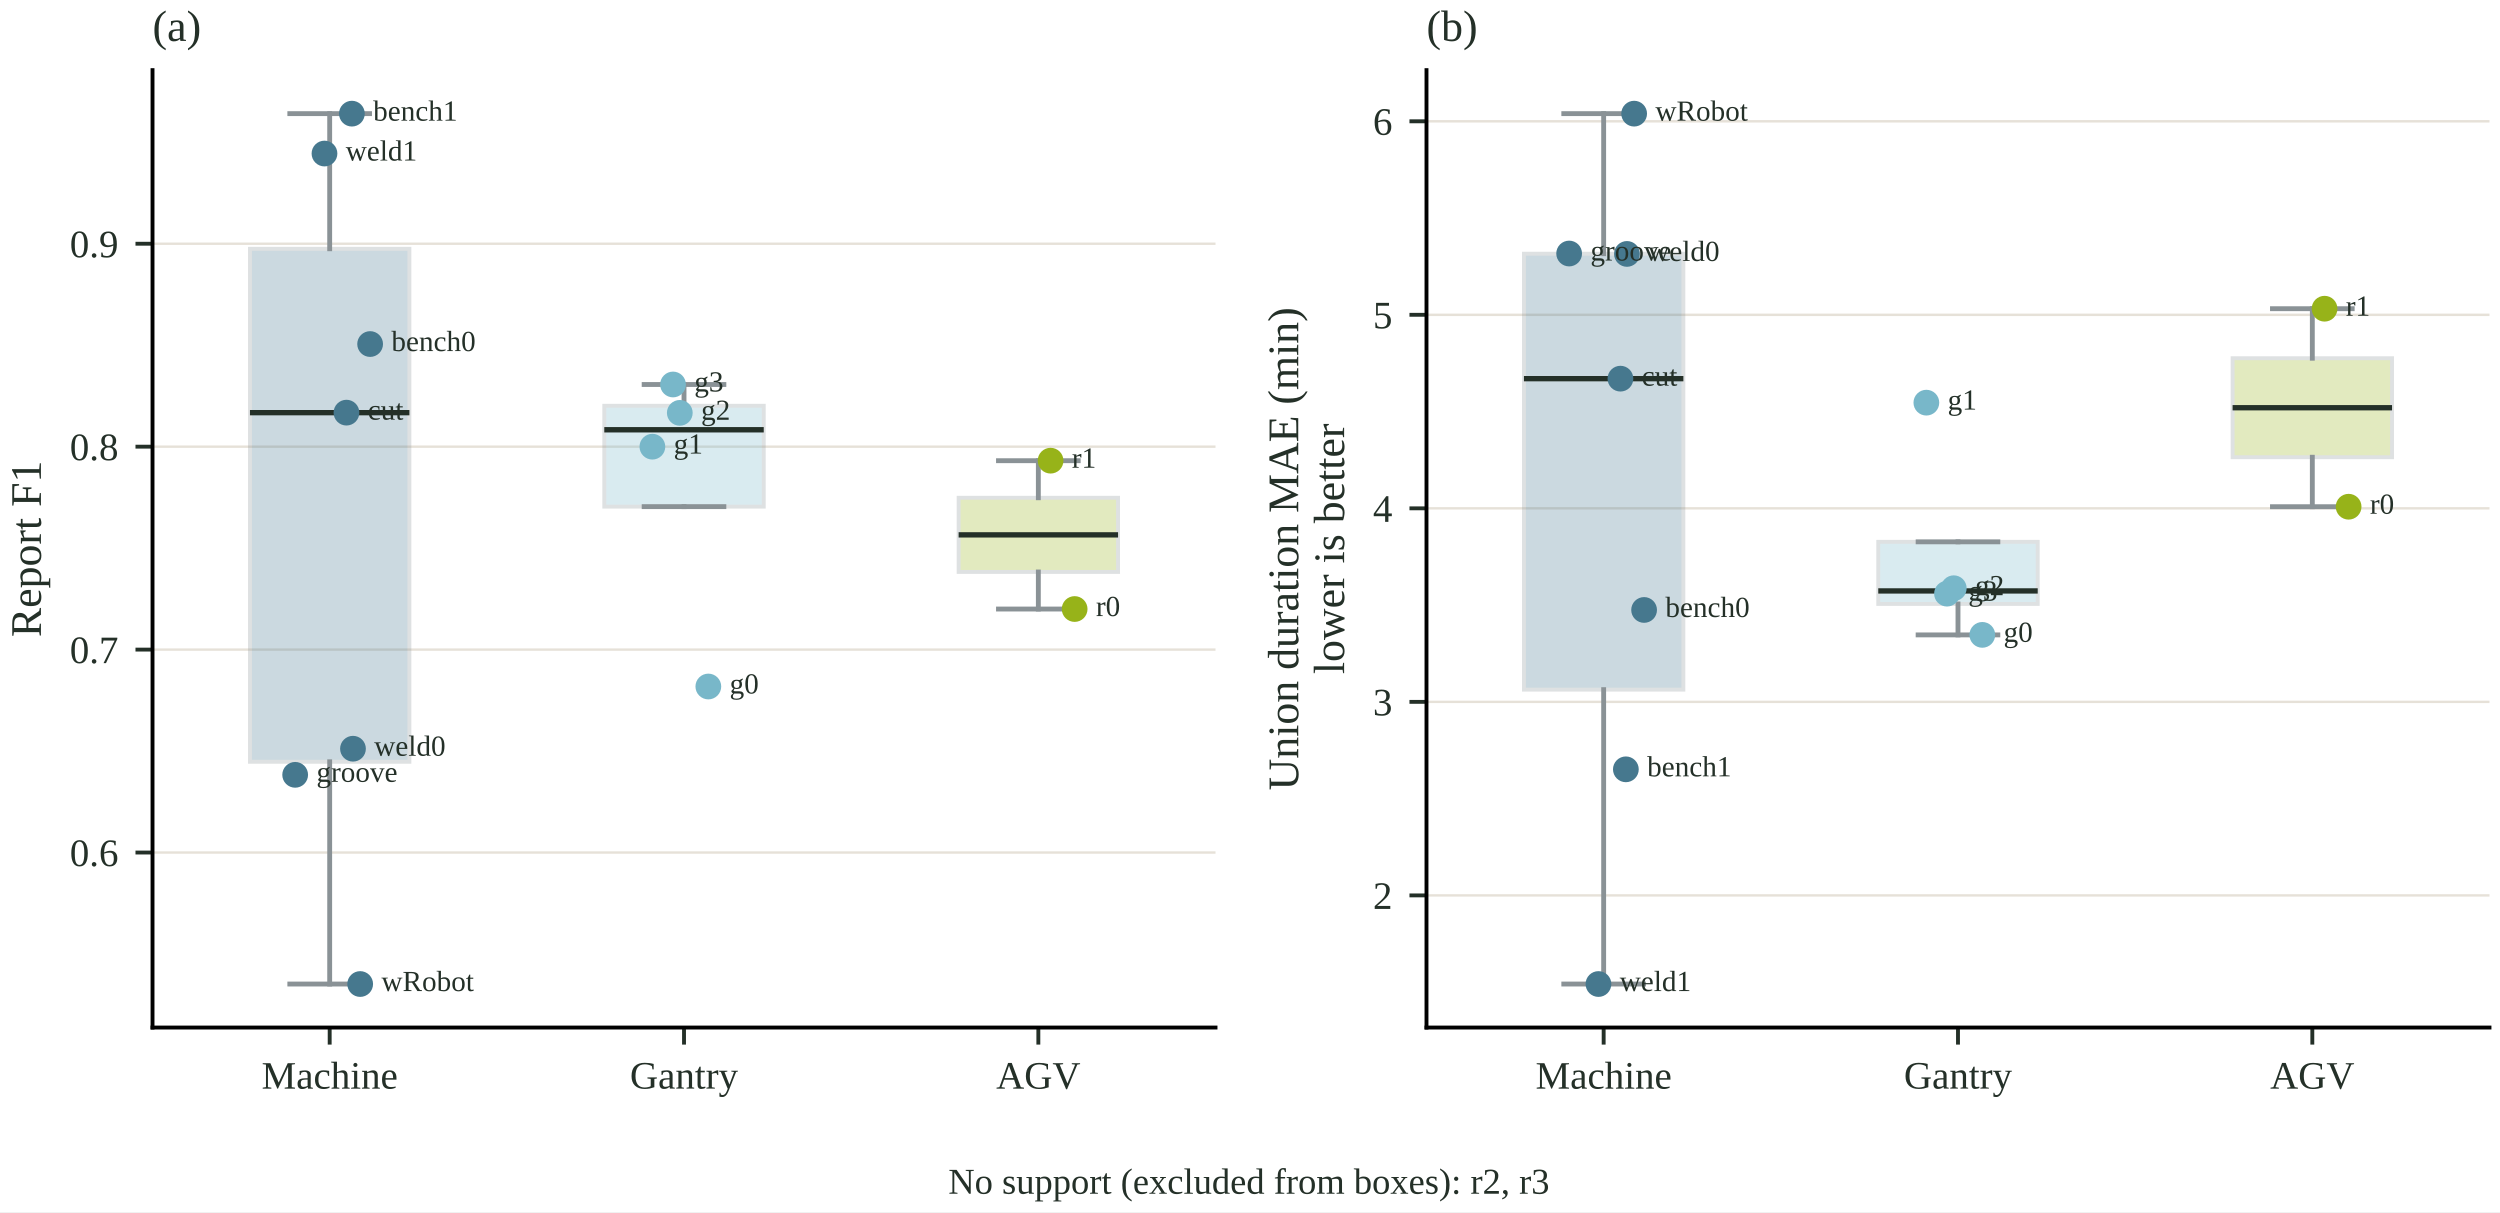
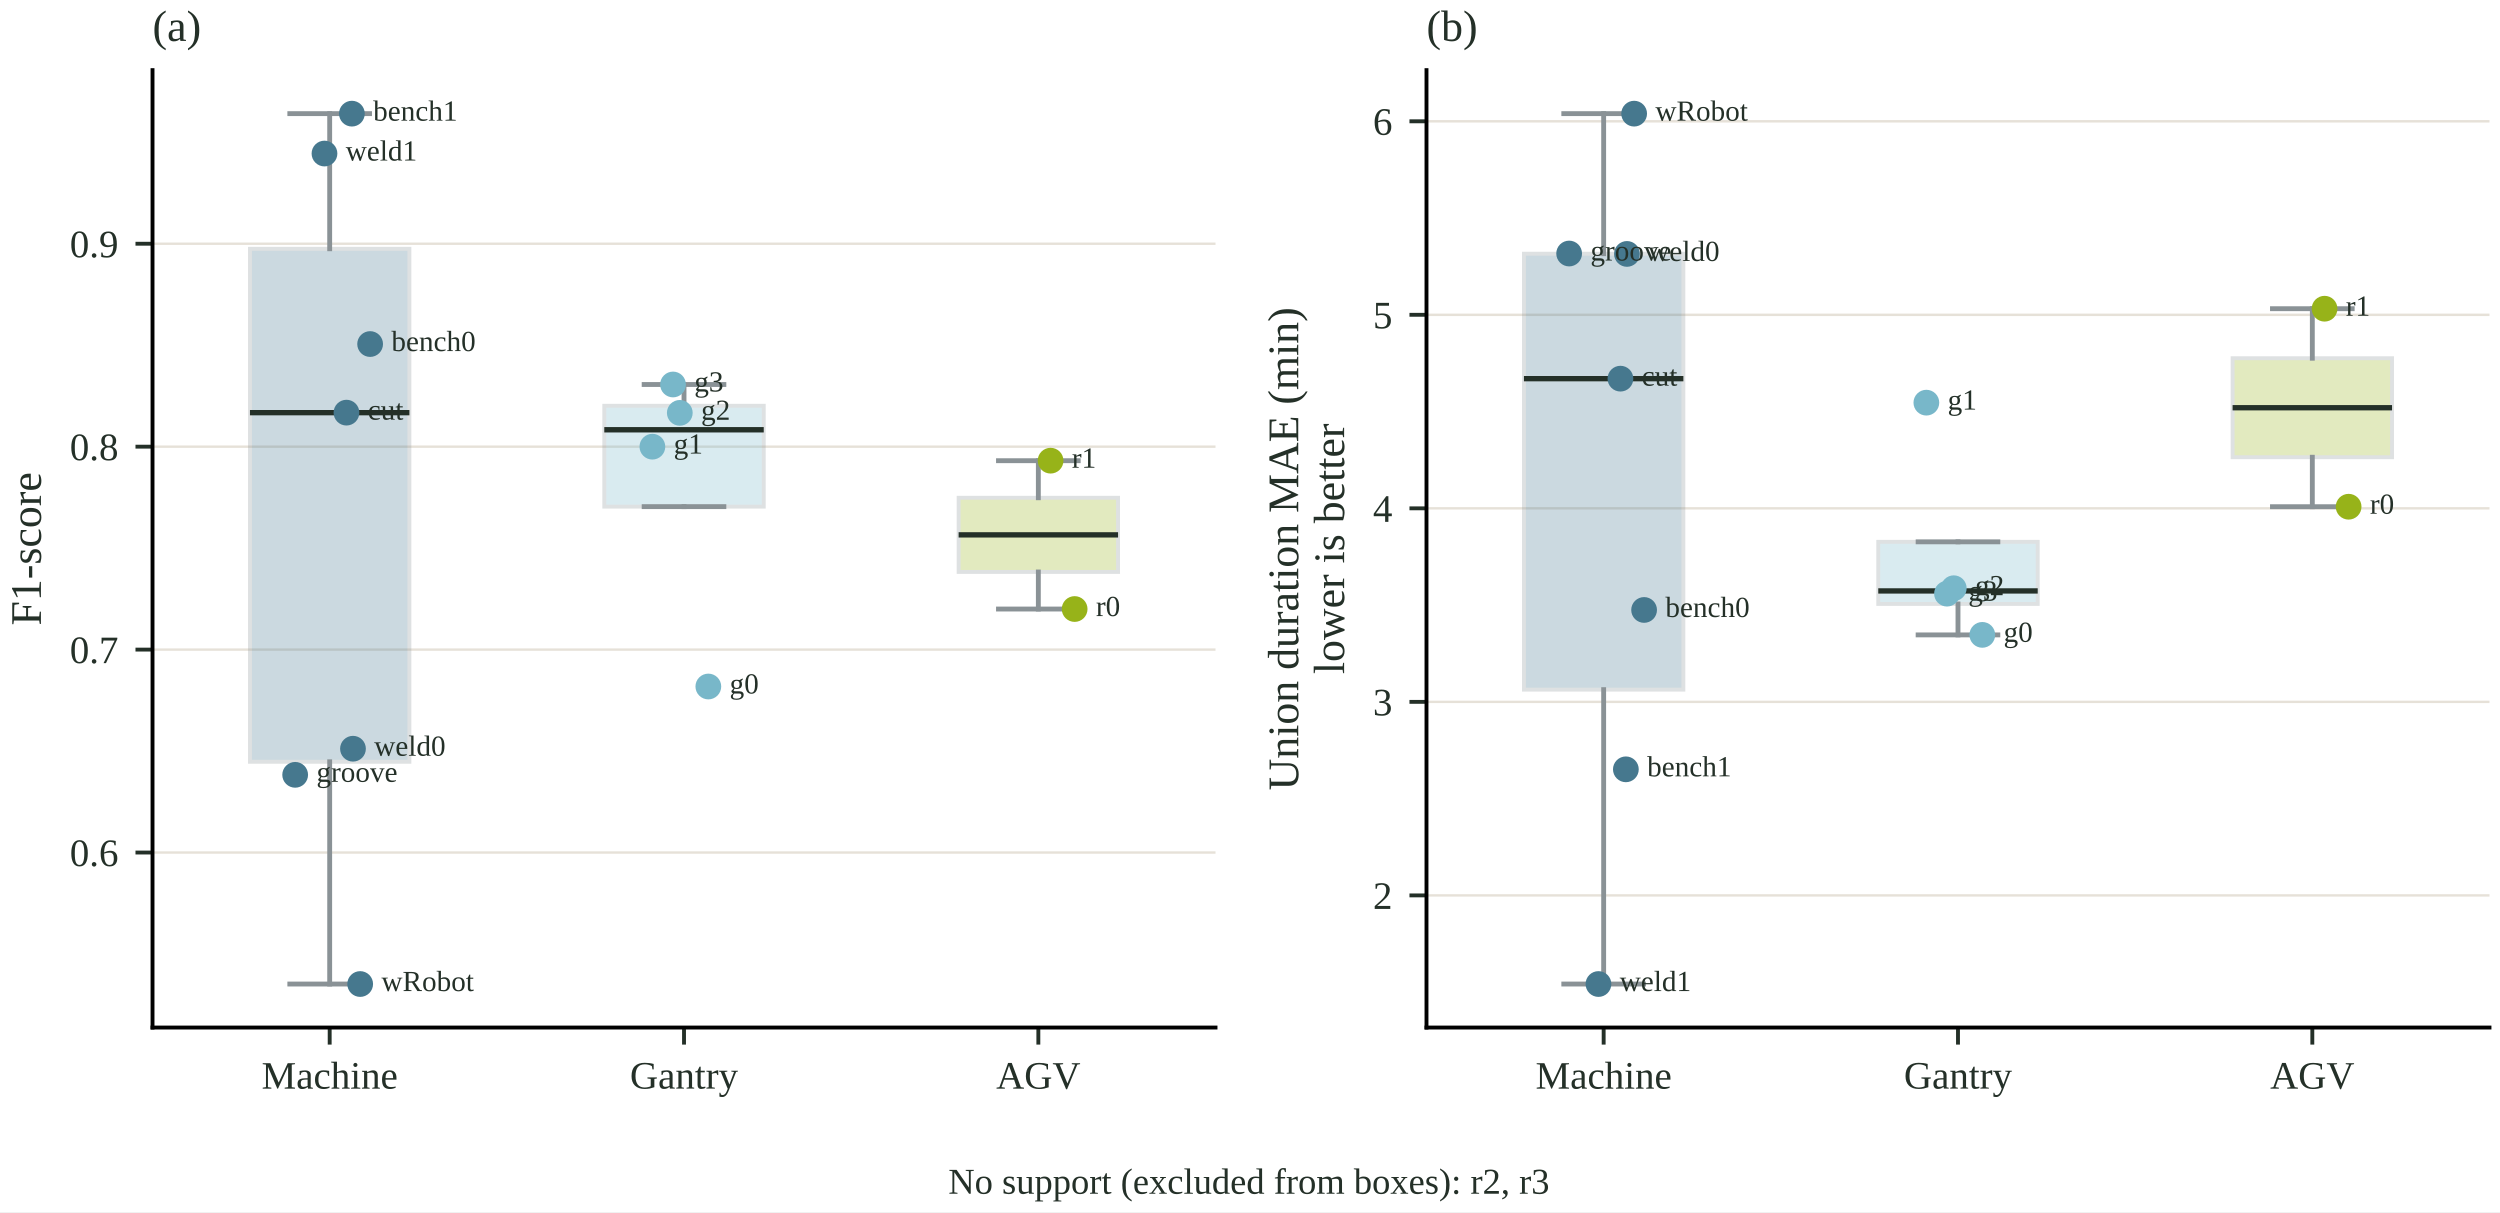
<svg xmlns="http://www.w3.org/2000/svg" xmlns:xlink="http://www.w3.org/1999/xlink" width="513.625pt" height="249.018pt" viewBox="0 0 513.625 249.018" version="1.1">
  <defs>
    <style type="text/css">*{stroke-linejoin: round; stroke-linecap: butt}</style>
  </defs>
  <g id="figure_1">
    <g id="patch_1">
      <path d="M 0 249.018  L 513.625 249.018  L 513.625 0  L 0 0  z " style="fill: #ffffff" />
    </g>
    <g id="axes_1">
      <g id="patch_2">
        <path d="M 31.335 211.109  L 249.727 211.109  L 249.727 14.409  L 31.335 14.409  z " style="fill: #ffffff" />
      </g>
      <g id="matplotlib.axis_1">
        <g id="xtick_1">
          <g id="line2d_1">
            <defs>
-               <path id="m24fab18c72" d="M 0 0  L 0 3.5  " style="stroke: #243028; stroke-width: 0.8" />
+               <path id="m7cbe18a19e" d="M 0 0  L 0 3.5  " style="stroke: #243028; stroke-width: 0.8" />
            </defs>
            <g>
-               <use xlink:href="#m24fab18c72" x="67.733" y="211.109" style="fill: #243028; stroke: #243028; stroke-width: 0.8" />
+               <use xlink:href="#m7cbe18a19e" x="67.733" y="211.109" style="fill: #243028; stroke: #243028; stroke-width: 0.8" />
            </g>
          </g>
          <g id="text_1">
            <text style="font-size: 8px; font-family: 'Times New Roman', 'Times', 'DejaVu Serif', serif; text-anchor: middle; fill: #243028" x="67.733" y="223.664" transform="rotate(-0 67.7332 223.6644)">Machine</text>
          </g>
        </g>
        <g id="xtick_2">
          <g id="line2d_2">
            <g>
-               <use xlink:href="#m24fab18c72" x="140.531" y="211.109" style="fill: #243028; stroke: #243028; stroke-width: 0.8" />
+               <use xlink:href="#m7cbe18a19e" x="140.531" y="211.109" style="fill: #243028; stroke: #243028; stroke-width: 0.8" />
            </g>
          </g>
          <g id="text_2">
            <text style="font-size: 8px; font-family: 'Times New Roman', 'Times', 'DejaVu Serif', serif; text-anchor: middle; fill: #243028" x="140.531" y="223.649" transform="rotate(-0 140.5305 223.6494)">Gantry</text>
          </g>
        </g>
        <g id="xtick_3">
          <g id="line2d_3">
            <g>
-               <use xlink:href="#m24fab18c72" x="213.328" y="211.109" style="fill: #243028; stroke: #243028; stroke-width: 0.8" />
+               <use xlink:href="#m7cbe18a19e" x="213.328" y="211.109" style="fill: #243028; stroke: #243028; stroke-width: 0.8" />
            </g>
          </g>
          <g id="text_3">
            <text style="font-size: 8px; font-family: 'Times New Roman', 'Times', 'DejaVu Serif', serif; text-anchor: middle; fill: #243028" x="213.328" y="223.664" transform="rotate(-0 213.3279 223.6644)">AGV</text>
          </g>
        </g>
      </g>
      <g id="matplotlib.axis_2">
        <g id="ytick_1">
          <g id="line2d_4">
-             <path d="M 31.335 175.156  L 249.727 175.156  " clip-path="url(#p38b49c8a1a)" style="fill: none; stroke: #e6e1d8; stroke-width: 0.5; stroke-linecap: square" />
+             <path d="M 31.335 175.156  L 249.727 175.156  " clip-path="url(#p3901c7dc77)" style="fill: none; stroke: #e6e1d8; stroke-width: 0.5; stroke-linecap: square" />
          </g>
          <g id="line2d_5">
            <defs>
-               <path id="m7fdea9b471" d="M 0 0  L -3.5 0  " style="stroke: #243028; stroke-width: 0.8" />
+               <path id="m404feb0226" d="M 0 0  L -3.5 0  " style="stroke: #243028; stroke-width: 0.8" />
            </defs>
            <g>
-               <use xlink:href="#m7fdea9b471" x="31.335" y="175.156" style="fill: #243028; stroke: #243028; stroke-width: 0.8" />
+               <use xlink:href="#m404feb0226" x="31.335" y="175.156" style="fill: #243028; stroke: #243028; stroke-width: 0.8" />
            </g>
          </g>
          <g id="text_4">
            <text style="font-size: 8px; font-family: 'Times New Roman', 'Times', 'DejaVu Serif', serif; text-anchor: end; fill: #243028" x="24.335" y="177.934" transform="rotate(-0 24.33453 177.9335)">0.6</text>
          </g>
        </g>
        <g id="ytick_2">
          <g id="line2d_6">
-             <path d="M 31.335 133.463  L 249.727 133.463  " clip-path="url(#p38b49c8a1a)" style="fill: none; stroke: #e6e1d8; stroke-width: 0.5; stroke-linecap: square" />
+             <path d="M 31.335 133.463  L 249.727 133.463  " clip-path="url(#p3901c7dc77)" style="fill: none; stroke: #e6e1d8; stroke-width: 0.5; stroke-linecap: square" />
          </g>
          <g id="line2d_7">
            <g>
-               <use xlink:href="#m7fdea9b471" x="31.335" y="133.463" style="fill: #243028; stroke: #243028; stroke-width: 0.8" />
+               <use xlink:href="#m404feb0226" x="31.335" y="133.463" style="fill: #243028; stroke: #243028; stroke-width: 0.8" />
            </g>
          </g>
          <g id="text_5">
            <text style="font-size: 8px; font-family: 'Times New Roman', 'Times', 'DejaVu Serif', serif; text-anchor: end; fill: #243028" x="24.335" y="136.24" transform="rotate(-0 24.33453 136.2404)">0.7</text>
          </g>
        </g>
        <g id="ytick_3">
          <g id="line2d_8">
-             <path d="M 31.335 91.77  L 249.727 91.77  " clip-path="url(#p38b49c8a1a)" style="fill: none; stroke: #e6e1d8; stroke-width: 0.5; stroke-linecap: square" />
+             <path d="M 31.335 91.77  L 249.727 91.77  " clip-path="url(#p3901c7dc77)" style="fill: none; stroke: #e6e1d8; stroke-width: 0.5; stroke-linecap: square" />
          </g>
          <g id="line2d_9">
            <g>
-               <use xlink:href="#m7fdea9b471" x="31.335" y="91.77" style="fill: #243028; stroke: #243028; stroke-width: 0.8" />
+               <use xlink:href="#m404feb0226" x="31.335" y="91.77" style="fill: #243028; stroke: #243028; stroke-width: 0.8" />
            </g>
          </g>
          <g id="text_6">
            <text style="font-size: 8px; font-family: 'Times New Roman', 'Times', 'DejaVu Serif', serif; text-anchor: end; fill: #243028" x="24.335" y="94.547" transform="rotate(-0 24.33453 94.54727)">0.8</text>
          </g>
        </g>
        <g id="ytick_4">
          <g id="line2d_10">
-             <path d="M 31.335 50.077  L 249.727 50.077  " clip-path="url(#p38b49c8a1a)" style="fill: none; stroke: #e6e1d8; stroke-width: 0.5; stroke-linecap: square" />
+             <path d="M 31.335 50.077  L 249.727 50.077  " clip-path="url(#p3901c7dc77)" style="fill: none; stroke: #e6e1d8; stroke-width: 0.5; stroke-linecap: square" />
          </g>
          <g id="line2d_11">
            <g>
-               <use xlink:href="#m7fdea9b471" x="31.335" y="50.077" style="fill: #243028; stroke: #243028; stroke-width: 0.8" />
+               <use xlink:href="#m404feb0226" x="31.335" y="50.077" style="fill: #243028; stroke: #243028; stroke-width: 0.8" />
            </g>
          </g>
          <g id="text_7">
            <text style="font-size: 8px; font-family: 'Times New Roman', 'Times', 'DejaVu Serif', serif; text-anchor: end; fill: #243028" x="24.335" y="52.854" transform="rotate(-0 24.33453 52.85415)">0.9</text>
          </g>
        </g>
        <g id="text_8">
-           <text style="font-size: 9px; font-family: 'Times New Roman', 'Times', 'DejaVu Serif', serif; text-anchor: middle; fill: #243028" x="8.409" y="112.759" transform="rotate(-90 8.409375 112.7594)">Report F1</text>
+           <text style="font-size: 9px; font-family: 'Times New Roman', 'Times', 'DejaVu Serif', serif; text-anchor: middle; fill: #243028" x="8.409" y="112.759" transform="rotate(-90 8.409375 112.7594)">F1-score</text>
        </g>
      </g>
      <g id="patch_3">
-         <path d="M 51.354 156.507  L 84.113 156.507  L 84.113 51.115  L 51.354 51.115  L 51.354 156.507  z " clip-path="url(#p38b49c8a1a)" style="fill: #46788e; opacity: 0.28; stroke: #8a9296; stroke-width: 0.8; stroke-linejoin: miter" />
+         <path d="M 51.354 156.507  L 84.113 156.507  L 84.113 51.115  L 51.354 51.115  L 51.354 156.507  z " clip-path="url(#p3901c7dc77)" style="fill: #46788e; opacity: 0.28; stroke: #8a9296; stroke-width: 0.8; stroke-linejoin: miter" />
      </g>
      <g id="line2d_12">
-         <path d="M 67.733 156.507  L 67.733 202.168  " clip-path="url(#p38b49c8a1a)" style="fill: none; stroke: #8a9296; stroke-linecap: square" />
+         <path d="M 67.733 156.507  L 67.733 202.168  " clip-path="url(#p3901c7dc77)" style="fill: none; stroke: #8a9296; stroke-linecap: square" />
      </g>
      <g id="line2d_13">
-         <path d="M 67.733 51.115  L 67.733 23.35  " clip-path="url(#p38b49c8a1a)" style="fill: none; stroke: #8a9296; stroke-linecap: square" />
+         <path d="M 67.733 51.115  L 67.733 23.35  " clip-path="url(#p3901c7dc77)" style="fill: none; stroke: #8a9296; stroke-linecap: square" />
      </g>
      <g id="line2d_14">
-         <path d="M 59.543 202.168  L 75.923 202.168  " clip-path="url(#p38b49c8a1a)" style="fill: none; stroke: #8a9296; stroke-linecap: square" />
+         <path d="M 59.543 202.168  L 75.923 202.168  " clip-path="url(#p3901c7dc77)" style="fill: none; stroke: #8a9296; stroke-linecap: square" />
      </g>
      <g id="line2d_15">
-         <path d="M 59.543 23.35  L 75.923 23.35  " clip-path="url(#p38b49c8a1a)" style="fill: none; stroke: #8a9296; stroke-linecap: square" />
+         <path d="M 59.543 23.35  L 75.923 23.35  " clip-path="url(#p3901c7dc77)" style="fill: none; stroke: #8a9296; stroke-linecap: square" />
      </g>
      <g id="patch_4">
-         <path d="M 124.151 104.088  L 156.91 104.088  L 156.91 83.364  L 124.151 83.364  L 124.151 104.088  z " clip-path="url(#p38b49c8a1a)" style="fill: #78b7c9; opacity: 0.28; stroke: #8a9296; stroke-width: 0.8; stroke-linejoin: miter" />
+         <path d="M 124.151 104.088  L 156.91 104.088  L 156.91 83.364  L 124.151 83.364  L 124.151 104.088  z " clip-path="url(#p3901c7dc77)" style="fill: #78b7c9; opacity: 0.28; stroke: #8a9296; stroke-width: 0.8; stroke-linejoin: miter" />
      </g>
      <g id="line2d_16">
-         <path d="M 140.531 104.088  L 140.531 104.088  " clip-path="url(#p38b49c8a1a)" style="fill: none; stroke: #8a9296; stroke-linecap: square" />
+         <path d="M 140.531 104.088  L 140.531 104.088  " clip-path="url(#p3901c7dc77)" style="fill: none; stroke: #8a9296; stroke-linecap: square" />
      </g>
      <g id="line2d_17">
-         <path d="M 140.531 83.364  L 140.531 78.993  " clip-path="url(#p38b49c8a1a)" style="fill: none; stroke: #8a9296; stroke-linecap: square" />
+         <path d="M 140.531 83.364  L 140.531 78.993  " clip-path="url(#p3901c7dc77)" style="fill: none; stroke: #8a9296; stroke-linecap: square" />
      </g>
      <g id="line2d_18">
-         <path d="M 132.341 104.088  L 148.72 104.088  " clip-path="url(#p38b49c8a1a)" style="fill: none; stroke: #8a9296; stroke-linecap: square" />
+         <path d="M 132.341 104.088  L 148.72 104.088  " clip-path="url(#p3901c7dc77)" style="fill: none; stroke: #8a9296; stroke-linecap: square" />
      </g>
      <g id="line2d_19">
-         <path d="M 132.341 78.993  L 148.72 78.993  " clip-path="url(#p38b49c8a1a)" style="fill: none; stroke: #8a9296; stroke-linecap: square" />
+         <path d="M 132.341 78.993  L 148.72 78.993  " clip-path="url(#p3901c7dc77)" style="fill: none; stroke: #8a9296; stroke-linecap: square" />
      </g>
      <g id="patch_5">
-         <path d="M 196.948 117.504  L 229.707 117.504  L 229.707 102.265  L 196.948 102.265  L 196.948 117.504  z " clip-path="url(#p38b49c8a1a)" style="fill: #97b319; opacity: 0.28; stroke: #8a9296; stroke-width: 0.8; stroke-linejoin: miter" />
+         <path d="M 196.948 117.504  L 229.707 117.504  L 229.707 102.265  L 196.948 102.265  L 196.948 117.504  z " clip-path="url(#p3901c7dc77)" style="fill: #97b319; opacity: 0.28; stroke: #8a9296; stroke-width: 0.8; stroke-linejoin: miter" />
      </g>
      <g id="line2d_20">
-         <path d="M 213.328 117.504  L 213.328 125.124  " clip-path="url(#p38b49c8a1a)" style="fill: none; stroke: #8a9296; stroke-linecap: square" />
+         <path d="M 213.328 117.504  L 213.328 125.124  " clip-path="url(#p3901c7dc77)" style="fill: none; stroke: #8a9296; stroke-linecap: square" />
      </g>
      <g id="line2d_21">
-         <path d="M 213.328 102.265  L 213.328 94.645  " clip-path="url(#p38b49c8a1a)" style="fill: none; stroke: #8a9296; stroke-linecap: square" />
+         <path d="M 213.328 102.265  L 213.328 94.645  " clip-path="url(#p3901c7dc77)" style="fill: none; stroke: #8a9296; stroke-linecap: square" />
      </g>
      <g id="line2d_22">
-         <path d="M 205.138 125.124  L 221.518 125.124  " clip-path="url(#p38b49c8a1a)" style="fill: none; stroke: #8a9296; stroke-linecap: square" />
+         <path d="M 205.138 125.124  L 221.518 125.124  " clip-path="url(#p3901c7dc77)" style="fill: none; stroke: #8a9296; stroke-linecap: square" />
      </g>
      <g id="line2d_23">
-         <path d="M 205.138 94.645  L 221.518 94.645  " clip-path="url(#p38b49c8a1a)" style="fill: none; stroke: #8a9296; stroke-linecap: square" />
+         <path d="M 205.138 94.645  L 221.518 94.645  " clip-path="url(#p3901c7dc77)" style="fill: none; stroke: #8a9296; stroke-linecap: square" />
      </g>
      <g id="line2d_24">
-         <path d="M 51.354 84.778  L 84.113 84.778  " clip-path="url(#p38b49c8a1a)" style="fill: none; stroke: #243028; stroke-width: 1.1" />
+         <path d="M 51.354 84.778  L 84.113 84.778  " clip-path="url(#p3901c7dc77)" style="fill: none; stroke: #243028; stroke-width: 1.1" />
      </g>
      <g id="line2d_25">
-         <path d="M 124.151 88.295  L 156.91 88.295  " clip-path="url(#p38b49c8a1a)" style="fill: none; stroke: #243028; stroke-width: 1.1" />
+         <path d="M 124.151 88.295  L 156.91 88.295  " clip-path="url(#p3901c7dc77)" style="fill: none; stroke: #243028; stroke-width: 1.1" />
      </g>
      <g id="line2d_26">
-         <path d="M 196.948 109.885  L 229.707 109.885  " clip-path="url(#p38b49c8a1a)" style="fill: none; stroke: #243028; stroke-width: 1.1" />
+         <path d="M 196.948 109.885  L 229.707 109.885  " clip-path="url(#p3901c7dc77)" style="fill: none; stroke: #243028; stroke-width: 1.1" />
      </g>
      <g id="patch_6">
        <path d="M 31.335 211.109  L 31.335 14.409  " style="fill: none; stroke: #000000; stroke-width: 0.8; stroke-linejoin: miter; stroke-linecap: square" />
      </g>
      <g id="patch_7">
        <path d="M 31.335 211.109  L 249.727 211.109  " style="fill: none; stroke: #000000; stroke-width: 0.8; stroke-linejoin: miter; stroke-linecap: square" />
      </g>
      <g id="PathCollection_1">
        <defs>
-           <path id="C0_0_fbe35fccdd" d="M 0 2.646  C 0.702 2.646 1.375 2.367 1.871 1.871  C 2.367 1.375 2.646 0.702 2.646 -0  C 2.646 -0.702 2.367 -1.375 1.871 -1.871  C 1.375 -2.367 0.702 -2.646 0 -2.646  C -0.702 -2.646 -1.375 -2.367 -1.871 -1.871  C -2.367 -1.375 -2.646 -0.702 -2.646 0  C -2.646 0.702 -2.367 1.375 -1.871 1.871  C -1.375 2.367 -0.702 2.646 0 2.646  z " />
+           <path id="C0_0_eda671f9c8" d="M 0 2.646  C 0.702 2.646 1.375 2.367 1.871 1.871  C 2.367 1.375 2.646 0.702 2.646 -0  C 2.646 -0.702 2.367 -1.375 1.871 -1.871  C 1.375 -2.367 0.702 -2.646 0 -2.646  C -0.702 -2.646 -1.375 -2.367 -1.871 -1.871  C -2.367 -1.375 -2.646 -0.702 -2.646 0  C -2.646 0.702 -2.367 1.375 -1.871 1.871  C -1.375 2.367 -0.702 2.646 0 2.646  z " />
        </defs>
-         <g clip-path="url(#p38b49c8a1a)">
-           <use xlink:href="#C0_0_fbe35fccdd" x="72.52" y="153.825" style="fill: #46788e" />
-         </g>
-         <g clip-path="url(#p38b49c8a1a)">
-           <use xlink:href="#C0_0_fbe35fccdd" x="66.665" y="31.546" style="fill: #46788e" />
-         </g>
-         <g clip-path="url(#p38b49c8a1a)">
-           <use xlink:href="#C0_0_fbe35fccdd" x="73.998" y="202.168" style="fill: #46788e" />
-         </g>
-         <g clip-path="url(#p38b49c8a1a)">
-           <use xlink:href="#C0_0_fbe35fccdd" x="71.181" y="84.778" style="fill: #46788e" />
-         </g>
-         <g clip-path="url(#p38b49c8a1a)">
-           <use xlink:href="#C0_0_fbe35fccdd" x="60.643" y="159.188" style="fill: #46788e" />
-         </g>
-         <g clip-path="url(#p38b49c8a1a)">
-           <use xlink:href="#C0_0_fbe35fccdd" x="76.043" y="70.684" style="fill: #46788e" />
-         </g>
-         <g clip-path="url(#p38b49c8a1a)">
-           <use xlink:href="#C0_0_fbe35fccdd" x="72.296" y="23.35" style="fill: #46788e" />
+         <g clip-path="url(#p3901c7dc77)">
+           <use xlink:href="#C0_0_eda671f9c8" x="72.52" y="153.825" style="fill: #46788e" />
+         </g>
+         <g clip-path="url(#p3901c7dc77)">
+           <use xlink:href="#C0_0_eda671f9c8" x="66.665" y="31.546" style="fill: #46788e" />
+         </g>
+         <g clip-path="url(#p3901c7dc77)">
+           <use xlink:href="#C0_0_eda671f9c8" x="73.998" y="202.168" style="fill: #46788e" />
+         </g>
+         <g clip-path="url(#p3901c7dc77)">
+           <use xlink:href="#C0_0_eda671f9c8" x="71.181" y="84.778" style="fill: #46788e" />
+         </g>
+         <g clip-path="url(#p3901c7dc77)">
+           <use xlink:href="#C0_0_eda671f9c8" x="60.643" y="159.188" style="fill: #46788e" />
+         </g>
+         <g clip-path="url(#p3901c7dc77)">
+           <use xlink:href="#C0_0_eda671f9c8" x="76.043" y="70.684" style="fill: #46788e" />
+         </g>
+         <g clip-path="url(#p3901c7dc77)">
+           <use xlink:href="#C0_0_eda671f9c8" x="72.296" y="23.35" style="fill: #46788e" />
        </g>
      </g>
      <g id="text_9">
        <text style="font-size: 6px; font-family: 'Times New Roman', 'Times', 'DejaVu Serif', serif; text-anchor: start; fill: #243028" x="76.887" y="155.266" transform="rotate(-0 76.88742 155.2661)">weld0</text>
      </g>
      <g id="text_10">
        <text style="font-size: 6px; font-family: 'Times New Roman', 'Times', 'DejaVu Serif', serif; text-anchor: start; fill: #243028" x="71.033" y="32.988" transform="rotate(-0 71.03316 32.98777)">weld1</text>
      </g>
      <g id="text_11">
        <text style="font-size: 6px; font-family: 'Times New Roman', 'Times', 'DejaVu Serif', serif; text-anchor: start; fill: #243028" x="78.366" y="203.61" transform="rotate(-0 78.36623 203.6099)">wRobot</text>
      </g>
      <g id="text_12">
        <text style="font-size: 6px; font-family: 'Times New Roman', 'Times', 'DejaVu Serif', serif; text-anchor: start; fill: #243028" x="75.549" y="86.219" transform="rotate(-0 75.54933 86.21916)">cut</text>
      </g>
      <g id="text_13">
        <text style="font-size: 6px; font-family: 'Times New Roman', 'Times', 'DejaVu Serif', serif; text-anchor: start; fill: #243028" x="65.011" y="160.619" transform="rotate(-0 65.01076 160.6186)">groove</text>
      </g>
      <g id="text_14">
        <text style="font-size: 6px; font-family: 'Times New Roman', 'Times', 'DejaVu Serif', serif; text-anchor: start; fill: #243028" x="80.411" y="72.125" transform="rotate(-0 80.41081 72.125)">bench0</text>
      </g>
      <g id="text_15">
        <text style="font-size: 6px; font-family: 'Times New Roman', 'Times', 'DejaVu Serif', serif; text-anchor: start; fill: #243028" x="76.664" y="24.792" transform="rotate(-0 76.6635 24.79169)">bench1</text>
      </g>
      <g id="PathCollection_2">
        <defs>
-           <path id="C1_0_4b49f46200" d="M 0 2.646  C 0.702 2.646 1.375 2.367 1.871 1.871  C 2.367 1.375 2.646 0.702 2.646 -0  C 2.646 -0.702 2.367 -1.375 1.871 -1.871  C 1.375 -2.367 0.702 -2.646 0 -2.646  C -0.702 -2.646 -1.375 -2.367 -1.871 -1.871  C -2.367 -1.375 -2.646 -0.702 -2.646 0  C -2.646 0.702 -2.367 1.375 -1.871 1.871  C -1.375 2.367 -0.702 2.646 0 2.646  z " />
+           <path id="C1_0_379773337d" d="M 0 2.646  C 0.702 2.646 1.375 2.367 1.871 1.871  C 2.367 1.375 2.646 0.702 2.646 -0  C 2.646 -0.702 2.367 -1.375 1.871 -1.871  C 1.375 -2.367 0.702 -2.646 0 -2.646  C -0.702 -2.646 -1.375 -2.367 -1.871 -1.871  C -2.367 -1.375 -2.646 -0.702 -2.646 0  C -2.646 0.702 -2.367 1.375 -1.871 1.871  C -1.375 2.367 -0.702 2.646 0 2.646  z " />
        </defs>
-         <g clip-path="url(#p38b49c8a1a)">
-           <use xlink:href="#C1_0_4b49f46200" x="145.528" y="141.043" style="fill: #78b7c9" />
-         </g>
-         <g clip-path="url(#p38b49c8a1a)">
-           <use xlink:href="#C1_0_4b49f46200" x="134.033" y="91.77" style="fill: #78b7c9" />
-         </g>
-         <g clip-path="url(#p38b49c8a1a)">
-           <use xlink:href="#C1_0_4b49f46200" x="139.664" y="84.821" style="fill: #78b7c9" />
-         </g>
-         <g clip-path="url(#p38b49c8a1a)">
-           <use xlink:href="#C1_0_4b49f46200" x="138.273" y="78.993" style="fill: #78b7c9" />
+         <g clip-path="url(#p3901c7dc77)">
+           <use xlink:href="#C1_0_379773337d" x="145.528" y="141.043" style="fill: #78b7c9" />
+         </g>
+         <g clip-path="url(#p3901c7dc77)">
+           <use xlink:href="#C1_0_379773337d" x="134.033" y="91.77" style="fill: #78b7c9" />
+         </g>
+         <g clip-path="url(#p3901c7dc77)">
+           <use xlink:href="#C1_0_379773337d" x="139.664" y="84.821" style="fill: #78b7c9" />
+         </g>
+         <g clip-path="url(#p3901c7dc77)">
+           <use xlink:href="#C1_0_379773337d" x="138.273" y="78.993" style="fill: #78b7c9" />
        </g>
      </g>
      <g id="text_16">
        <text style="font-size: 6px; font-family: 'Times New Roman', 'Times', 'DejaVu Serif', serif; text-anchor: start; fill: #243028" x="149.896" y="142.474" transform="rotate(-0 149.8963 142.4736)">g0</text>
      </g>
      <g id="text_17">
        <text style="font-size: 6px; font-family: 'Times New Roman', 'Times', 'DejaVu Serif', serif; text-anchor: start; fill: #243028" x="138.401" y="93.2" transform="rotate(-0 138.401 93.19993)">g1</text>
      </g>
      <g id="text_18">
        <text style="font-size: 6px; font-family: 'Times New Roman', 'Times', 'DejaVu Serif', serif; text-anchor: start; fill: #243028" x="144.032" y="86.251" transform="rotate(-0 144.0315 86.25107)">g2</text>
      </g>
      <g id="text_19">
        <text style="font-size: 6px; font-family: 'Times New Roman', 'Times', 'DejaVu Serif', serif; text-anchor: start; fill: #243028" x="142.641" y="80.423" transform="rotate(-0 142.641 80.423)">g3</text>
      </g>
      <g id="PathCollection_3">
        <defs>
-           <path id="C2_0_49705bb02f" d="M 0 2.646  C 0.702 2.646 1.375 2.367 1.871 1.871  C 2.367 1.375 2.646 0.702 2.646 -0  C 2.646 -0.702 2.367 -1.375 1.871 -1.871  C 1.375 -2.367 0.702 -2.646 0 -2.646  C -0.702 -2.646 -1.375 -2.367 -1.871 -1.871  C -2.367 -1.375 -2.646 -0.702 -2.646 0  C -2.646 0.702 -2.367 1.375 -1.871 1.871  C -1.375 2.367 -0.702 2.646 0 2.646  z " />
+           <path id="C2_0_933d9e4644" d="M 0 2.646  C 0.702 2.646 1.375 2.367 1.871 1.871  C 2.367 1.375 2.646 0.702 2.646 -0  C 2.646 -0.702 2.367 -1.375 1.871 -1.871  C 1.375 -2.367 0.702 -2.646 0 -2.646  C -0.702 -2.646 -1.375 -2.367 -1.871 -1.871  C -2.367 -1.375 -2.646 -0.702 -2.646 0  C -2.646 0.702 -2.367 1.375 -1.871 1.871  C -1.375 2.367 -0.702 2.646 0 2.646  z " />
        </defs>
-         <g clip-path="url(#p38b49c8a1a)">
-           <use xlink:href="#C2_0_49705bb02f" x="220.784" y="125.124" style="fill: #97b319" />
-         </g>
-         <g clip-path="url(#p38b49c8a1a)">
-           <use xlink:href="#C2_0_49705bb02f" x="215.841" y="94.645" style="fill: #97b319" />
+         <g clip-path="url(#p3901c7dc77)">
+           <use xlink:href="#C2_0_933d9e4644" x="220.784" y="125.124" style="fill: #97b319" />
+         </g>
+         <g clip-path="url(#p3901c7dc77)">
+           <use xlink:href="#C2_0_933d9e4644" x="215.841" y="94.645" style="fill: #97b319" />
        </g>
      </g>
      <g id="text_20">
        <text style="font-size: 6px; font-family: 'Times New Roman', 'Times', 'DejaVu Serif', serif; text-anchor: start; fill: #243028" x="225.152" y="126.566" transform="rotate(-0 225.1519 126.5657)">r0</text>
      </g>
      <g id="text_21">
        <text style="font-size: 6px; font-family: 'Times New Roman', 'Times', 'DejaVu Serif', serif; text-anchor: start; fill: #243028" x="220.209" y="96.087" transform="rotate(-0 220.2092 96.08656)">r1</text>
      </g>
      <g id="text_22">
        <text style="font-size: 9px; font-family: 'Times New Roman', 'Times', 'DejaVu Serif', serif; text-anchor: start; fill: #243028" x="31.335" y="8.409" transform="rotate(-0 31.33453 8.409375)">(a)</text>
      </g>
    </g>
    <g id="axes_2">
      <g id="patch_8">
        <path d="M 293.073 211.109  L 511.465 211.109  L 511.465 14.409  L 293.073 14.409  z " style="fill: #ffffff" />
      </g>
      <g id="matplotlib.axis_3">
        <g id="xtick_4">
          <g id="line2d_27">
            <g>
-               <use xlink:href="#m24fab18c72" x="329.471" y="211.109" style="fill: #243028; stroke: #243028; stroke-width: 0.8" />
+               <use xlink:href="#m7cbe18a19e" x="329.471" y="211.109" style="fill: #243028; stroke: #243028; stroke-width: 0.8" />
            </g>
          </g>
          <g id="text_23">
            <text style="font-size: 8px; font-family: 'Times New Roman', 'Times', 'DejaVu Serif', serif; text-anchor: middle; fill: #243028" x="329.471" y="223.664" transform="rotate(-0 329.4712 223.6644)">Machine</text>
          </g>
        </g>
        <g id="xtick_5">
          <g id="line2d_28">
            <g>
-               <use xlink:href="#m24fab18c72" x="402.269" y="211.109" style="fill: #243028; stroke: #243028; stroke-width: 0.8" />
+               <use xlink:href="#m7cbe18a19e" x="402.269" y="211.109" style="fill: #243028; stroke: #243028; stroke-width: 0.8" />
            </g>
          </g>
          <g id="text_24">
            <text style="font-size: 8px; font-family: 'Times New Roman', 'Times', 'DejaVu Serif', serif; text-anchor: middle; fill: #243028" x="402.269" y="223.649" transform="rotate(-0 402.2685 223.6494)">Gantry</text>
          </g>
        </g>
        <g id="xtick_6">
          <g id="line2d_29">
            <g>
-               <use xlink:href="#m24fab18c72" x="475.066" y="211.109" style="fill: #243028; stroke: #243028; stroke-width: 0.8" />
+               <use xlink:href="#m7cbe18a19e" x="475.066" y="211.109" style="fill: #243028; stroke: #243028; stroke-width: 0.8" />
            </g>
          </g>
          <g id="text_25">
            <text style="font-size: 8px; font-family: 'Times New Roman', 'Times', 'DejaVu Serif', serif; text-anchor: middle; fill: #243028" x="475.066" y="223.664" transform="rotate(-0 475.0659 223.6644)">AGV</text>
          </g>
        </g>
      </g>
      <g id="matplotlib.axis_4">
        <g id="ytick_5">
          <g id="line2d_30">
-             <path d="M 293.073 183.958  L 511.465 183.958  " clip-path="url(#p9b324d88b9)" style="fill: none; stroke: #e6e1d8; stroke-width: 0.5; stroke-linecap: square" />
+             <path d="M 293.073 183.958  L 511.465 183.958  " clip-path="url(#p732544f352)" style="fill: none; stroke: #e6e1d8; stroke-width: 0.5; stroke-linecap: square" />
          </g>
          <g id="line2d_31">
            <g>
-               <use xlink:href="#m7fdea9b471" x="293.073" y="183.958" style="fill: #243028; stroke: #243028; stroke-width: 0.8" />
+               <use xlink:href="#m404feb0226" x="293.073" y="183.958" style="fill: #243028; stroke: #243028; stroke-width: 0.8" />
            </g>
          </g>
          <g id="text_26">
            <text style="font-size: 8px; font-family: 'Times New Roman', 'Times', 'DejaVu Serif', serif; text-anchor: end; fill: #243028" x="286.073" y="186.735" transform="rotate(-0 286.0725 186.7353)">2</text>
          </g>
        </g>
        <g id="ytick_6">
          <g id="line2d_32">
-             <path d="M 293.073 144.198  L 511.465 144.198  " clip-path="url(#p9b324d88b9)" style="fill: none; stroke: #e6e1d8; stroke-width: 0.5; stroke-linecap: square" />
+             <path d="M 293.073 144.198  L 511.465 144.198  " clip-path="url(#p732544f352)" style="fill: none; stroke: #e6e1d8; stroke-width: 0.5; stroke-linecap: square" />
          </g>
          <g id="line2d_33">
            <g>
-               <use xlink:href="#m7fdea9b471" x="293.073" y="144.198" style="fill: #243028; stroke: #243028; stroke-width: 0.8" />
+               <use xlink:href="#m404feb0226" x="293.073" y="144.198" style="fill: #243028; stroke: #243028; stroke-width: 0.8" />
            </g>
          </g>
          <g id="text_27">
            <text style="font-size: 8px; font-family: 'Times New Roman', 'Times', 'DejaVu Serif', serif; text-anchor: end; fill: #243028" x="286.073" y="146.976" transform="rotate(-0 286.0725 146.9758)">3</text>
          </g>
        </g>
        <g id="ytick_7">
          <g id="line2d_34">
-             <path d="M 293.073 104.439  L 511.465 104.439  " clip-path="url(#p9b324d88b9)" style="fill: none; stroke: #e6e1d8; stroke-width: 0.5; stroke-linecap: square" />
+             <path d="M 293.073 104.439  L 511.465 104.439  " clip-path="url(#p732544f352)" style="fill: none; stroke: #e6e1d8; stroke-width: 0.5; stroke-linecap: square" />
          </g>
          <g id="line2d_35">
            <g>
-               <use xlink:href="#m7fdea9b471" x="293.073" y="104.439" style="fill: #243028; stroke: #243028; stroke-width: 0.8" />
+               <use xlink:href="#m404feb0226" x="293.073" y="104.439" style="fill: #243028; stroke: #243028; stroke-width: 0.8" />
            </g>
          </g>
          <g id="text_28">
            <text style="font-size: 8px; font-family: 'Times New Roman', 'Times', 'DejaVu Serif', serif; text-anchor: end; fill: #243028" x="286.073" y="107.216" transform="rotate(-0 286.0725 107.2163)">4</text>
          </g>
        </g>
        <g id="ytick_8">
          <g id="line2d_36">
-             <path d="M 293.073 64.679  L 511.465 64.679  " clip-path="url(#p9b324d88b9)" style="fill: none; stroke: #e6e1d8; stroke-width: 0.5; stroke-linecap: square" />
+             <path d="M 293.073 64.679  L 511.465 64.679  " clip-path="url(#p732544f352)" style="fill: none; stroke: #e6e1d8; stroke-width: 0.5; stroke-linecap: square" />
          </g>
          <g id="line2d_37">
            <g>
-               <use xlink:href="#m7fdea9b471" x="293.073" y="64.679" style="fill: #243028; stroke: #243028; stroke-width: 0.8" />
+               <use xlink:href="#m404feb0226" x="293.073" y="64.679" style="fill: #243028; stroke: #243028; stroke-width: 0.8" />
            </g>
          </g>
          <g id="text_29">
            <text style="font-size: 8px; font-family: 'Times New Roman', 'Times', 'DejaVu Serif', serif; text-anchor: end; fill: #243028" x="286.073" y="67.457" transform="rotate(-0 286.0725 67.45687)">5</text>
          </g>
        </g>
        <g id="ytick_9">
          <g id="line2d_38">
-             <path d="M 293.073 24.92  L 511.465 24.92  " clip-path="url(#p9b324d88b9)" style="fill: none; stroke: #e6e1d8; stroke-width: 0.5; stroke-linecap: square" />
+             <path d="M 293.073 24.92  L 511.465 24.92  " clip-path="url(#p732544f352)" style="fill: none; stroke: #e6e1d8; stroke-width: 0.5; stroke-linecap: square" />
          </g>
          <g id="line2d_39">
            <g>
-               <use xlink:href="#m7fdea9b471" x="293.073" y="24.92" style="fill: #243028; stroke: #243028; stroke-width: 0.8" />
+               <use xlink:href="#m404feb0226" x="293.073" y="24.92" style="fill: #243028; stroke: #243028; stroke-width: 0.8" />
            </g>
          </g>
          <g id="text_30">
            <text style="font-size: 8px; font-family: 'Times New Roman', 'Times', 'DejaVu Serif', serif; text-anchor: end; fill: #243028" x="286.073" y="27.697" transform="rotate(-0 286.0725 27.69741)">6</text>
          </g>
        </g>
        <g id="text_31">
          <text style="font-size: 9px; font-family: 'Times New Roman', 'Times', 'DejaVu Serif', serif; fill: #243028" transform="translate(266.723 162.3775) rotate(-90)">Union duration MAE (min)</text>
          <text style="font-size: 9px; font-family: 'Times New Roman', 'Times', 'DejaVu Serif', serif; fill: #243028" transform="translate(276.1474 138.5008) rotate(-90)">lower is better</text>
        </g>
      </g>
      <g id="patch_9">
-         <path d="M 313.092 141.687  L 345.851 141.687  L 345.851 52.128  L 313.092 52.128  L 313.092 141.687  z " clip-path="url(#p9b324d88b9)" style="fill: #46788e; opacity: 0.28; stroke: #8a9296; stroke-width: 0.8; stroke-linejoin: miter" />
+         <path d="M 313.092 141.687  L 345.851 141.687  L 345.851 52.128  L 313.092 52.128  L 313.092 141.687  z " clip-path="url(#p732544f352)" style="fill: #46788e; opacity: 0.28; stroke: #8a9296; stroke-width: 0.8; stroke-linejoin: miter" />
      </g>
      <g id="line2d_40">
-         <path d="M 329.471 141.687  L 329.471 202.168  " clip-path="url(#p9b324d88b9)" style="fill: none; stroke: #8a9296; stroke-linecap: square" />
+         <path d="M 329.471 141.687  L 329.471 202.168  " clip-path="url(#p732544f352)" style="fill: none; stroke: #8a9296; stroke-linecap: square" />
      </g>
      <g id="line2d_41">
-         <path d="M 329.471 52.128  L 329.471 23.35  " clip-path="url(#p9b324d88b9)" style="fill: none; stroke: #8a9296; stroke-linecap: square" />
+         <path d="M 329.471 52.128  L 329.471 23.35  " clip-path="url(#p732544f352)" style="fill: none; stroke: #8a9296; stroke-linecap: square" />
      </g>
      <g id="line2d_42">
-         <path d="M 321.281 202.168  L 337.661 202.168  " clip-path="url(#p9b324d88b9)" style="fill: none; stroke: #8a9296; stroke-linecap: square" />
+         <path d="M 321.281 202.168  L 337.661 202.168  " clip-path="url(#p732544f352)" style="fill: none; stroke: #8a9296; stroke-linecap: square" />
      </g>
      <g id="line2d_43">
-         <path d="M 321.281 23.35  L 337.661 23.35  " clip-path="url(#p9b324d88b9)" style="fill: none; stroke: #8a9296; stroke-linecap: square" />
+         <path d="M 321.281 23.35  L 337.661 23.35  " clip-path="url(#p732544f352)" style="fill: none; stroke: #8a9296; stroke-linecap: square" />
      </g>
      <g id="patch_10">
-         <path d="M 385.889 124.083  L 418.648 124.083  L 418.648 111.321  L 385.889 111.321  L 385.889 124.083  z " clip-path="url(#p9b324d88b9)" style="fill: #78b7c9; opacity: 0.28; stroke: #8a9296; stroke-width: 0.8; stroke-linejoin: miter" />
+         <path d="M 385.889 124.083  L 418.648 124.083  L 418.648 111.321  L 385.889 111.321  L 385.889 124.083  z " clip-path="url(#p732544f352)" style="fill: #78b7c9; opacity: 0.28; stroke: #8a9296; stroke-width: 0.8; stroke-linejoin: miter" />
      </g>
      <g id="line2d_44">
-         <path d="M 402.269 124.083  L 402.269 130.434  " clip-path="url(#p9b324d88b9)" style="fill: none; stroke: #8a9296; stroke-linecap: square" />
+         <path d="M 402.269 124.083  L 402.269 130.434  " clip-path="url(#p732544f352)" style="fill: none; stroke: #8a9296; stroke-linecap: square" />
      </g>
      <g id="line2d_45">
-         <path d="M 402.269 111.321  L 402.269 111.321  " clip-path="url(#p9b324d88b9)" style="fill: none; stroke: #8a9296; stroke-linecap: square" />
+         <path d="M 402.269 111.321  L 402.269 111.321  " clip-path="url(#p732544f352)" style="fill: none; stroke: #8a9296; stroke-linecap: square" />
      </g>
      <g id="line2d_46">
-         <path d="M 394.079 130.434  L 410.458 130.434  " clip-path="url(#p9b324d88b9)" style="fill: none; stroke: #8a9296; stroke-linecap: square" />
+         <path d="M 394.079 130.434  L 410.458 130.434  " clip-path="url(#p732544f352)" style="fill: none; stroke: #8a9296; stroke-linecap: square" />
      </g>
      <g id="line2d_47">
-         <path d="M 394.079 111.321  L 410.458 111.321  " clip-path="url(#p9b324d88b9)" style="fill: none; stroke: #8a9296; stroke-linecap: square" />
+         <path d="M 394.079 111.321  L 410.458 111.321  " clip-path="url(#p732544f352)" style="fill: none; stroke: #8a9296; stroke-linecap: square" />
      </g>
      <g id="patch_11">
-         <path d="M 458.686 93.936  L 491.445 93.936  L 491.445 73.595  L 458.686 73.595  L 458.686 93.936  z " clip-path="url(#p9b324d88b9)" style="fill: #97b319; opacity: 0.28; stroke: #8a9296; stroke-width: 0.8; stroke-linejoin: miter" />
+         <path d="M 458.686 93.936  L 491.445 93.936  L 491.445 73.595  L 458.686 73.595  L 458.686 93.936  z " clip-path="url(#p732544f352)" style="fill: #97b319; opacity: 0.28; stroke: #8a9296; stroke-width: 0.8; stroke-linejoin: miter" />
      </g>
      <g id="line2d_48">
-         <path d="M 475.066 93.936  L 475.066 104.106  " clip-path="url(#p9b324d88b9)" style="fill: none; stroke: #8a9296; stroke-linecap: square" />
+         <path d="M 475.066 93.936  L 475.066 104.106  " clip-path="url(#p732544f352)" style="fill: none; stroke: #8a9296; stroke-linecap: square" />
      </g>
      <g id="line2d_49">
-         <path d="M 475.066 73.595  L 475.066 63.425  " clip-path="url(#p9b324d88b9)" style="fill: none; stroke: #8a9296; stroke-linecap: square" />
+         <path d="M 475.066 73.595  L 475.066 63.425  " clip-path="url(#p732544f352)" style="fill: none; stroke: #8a9296; stroke-linecap: square" />
      </g>
      <g id="line2d_50">
-         <path d="M 466.876 104.106  L 483.256 104.106  " clip-path="url(#p9b324d88b9)" style="fill: none; stroke: #8a9296; stroke-linecap: square" />
+         <path d="M 466.876 104.106  L 483.256 104.106  " clip-path="url(#p732544f352)" style="fill: none; stroke: #8a9296; stroke-linecap: square" />
      </g>
      <g id="line2d_51">
-         <path d="M 466.876 63.425  L 483.256 63.425  " clip-path="url(#p9b324d88b9)" style="fill: none; stroke: #8a9296; stroke-linecap: square" />
+         <path d="M 466.876 63.425  L 483.256 63.425  " clip-path="url(#p732544f352)" style="fill: none; stroke: #8a9296; stroke-linecap: square" />
      </g>
      <g id="line2d_52">
-         <path d="M 313.092 77.796  L 345.851 77.796  " clip-path="url(#p9b324d88b9)" style="fill: none; stroke: #243028; stroke-width: 1.1" />
+         <path d="M 313.092 77.796  L 345.851 77.796  " clip-path="url(#p732544f352)" style="fill: none; stroke: #243028; stroke-width: 1.1" />
      </g>
      <g id="line2d_53">
-         <path d="M 385.889 121.409  L 418.648 121.409  " clip-path="url(#p9b324d88b9)" style="fill: none; stroke: #243028; stroke-width: 1.1" />
+         <path d="M 385.889 121.409  L 418.648 121.409  " clip-path="url(#p732544f352)" style="fill: none; stroke: #243028; stroke-width: 1.1" />
      </g>
      <g id="line2d_54">
-         <path d="M 458.686 83.766  L 491.445 83.766  " clip-path="url(#p9b324d88b9)" style="fill: none; stroke: #243028; stroke-width: 1.1" />
+         <path d="M 458.686 83.766  L 491.445 83.766  " clip-path="url(#p732544f352)" style="fill: none; stroke: #243028; stroke-width: 1.1" />
      </g>
      <g id="patch_12">
        <path d="M 293.073 211.109  L 293.073 14.409  " style="fill: none; stroke: #000000; stroke-width: 0.8; stroke-linejoin: miter; stroke-linecap: square" />
      </g>
      <g id="patch_13">
        <path d="M 293.073 211.109  L 511.465 211.109  " style="fill: none; stroke: #000000; stroke-width: 0.8; stroke-linejoin: miter; stroke-linecap: square" />
      </g>
      <g id="PathCollection_4">
        <defs>
-           <path id="C3_0_c0da4faadb" d="M 0 2.646  C 0.702 2.646 1.375 2.367 1.871 1.871  C 2.367 1.375 2.646 0.702 2.646 -0  C 2.646 -0.702 2.367 -1.375 1.871 -1.871  C 1.375 -2.367 0.702 -2.646 0 -2.646  C -0.702 -2.646 -1.375 -2.367 -1.871 -1.871  C -2.367 -1.375 -2.646 -0.702 -2.646 0  C -2.646 0.702 -2.367 1.375 -1.871 1.871  C -1.375 2.367 -0.702 2.646 0 2.646  z " />
+           <path id="C3_0_31c871a70a" d="M 0 2.646  C 0.702 2.646 1.375 2.367 1.871 1.871  C 2.367 1.375 2.646 0.702 2.646 -0  C 2.646 -0.702 2.367 -1.375 1.871 -1.871  C 1.375 -2.367 0.702 -2.646 0 -2.646  C -0.702 -2.646 -1.375 -2.367 -1.871 -1.871  C -2.367 -1.375 -2.646 -0.702 -2.646 0  C -2.646 0.702 -2.367 1.375 -1.871 1.871  C -1.375 2.367 -0.702 2.646 0 2.646  z " />
        </defs>
-         <g clip-path="url(#p9b324d88b9)">
-           <use xlink:href="#C3_0_c0da4faadb" x="334.258" y="52.169" style="fill: #46788e" />
-         </g>
-         <g clip-path="url(#p9b324d88b9)">
-           <use xlink:href="#C3_0_c0da4faadb" x="328.403" y="202.168" style="fill: #46788e" />
-         </g>
-         <g clip-path="url(#p9b324d88b9)">
-           <use xlink:href="#C3_0_c0da4faadb" x="335.736" y="23.35" style="fill: #46788e" />
-         </g>
-         <g clip-path="url(#p9b324d88b9)">
-           <use xlink:href="#C3_0_c0da4faadb" x="332.919" y="77.796" style="fill: #46788e" />
-         </g>
-         <g clip-path="url(#p9b324d88b9)">
-           <use xlink:href="#C3_0_c0da4faadb" x="322.381" y="52.087" style="fill: #46788e" />
-         </g>
-         <g clip-path="url(#p9b324d88b9)">
-           <use xlink:href="#C3_0_c0da4faadb" x="337.781" y="125.315" style="fill: #46788e" />
-         </g>
-         <g clip-path="url(#p9b324d88b9)">
-           <use xlink:href="#C3_0_c0da4faadb" x="334.034" y="158.058" style="fill: #46788e" />
+         <g clip-path="url(#p732544f352)">
+           <use xlink:href="#C3_0_31c871a70a" x="334.258" y="52.169" style="fill: #46788e" />
+         </g>
+         <g clip-path="url(#p732544f352)">
+           <use xlink:href="#C3_0_31c871a70a" x="328.403" y="202.168" style="fill: #46788e" />
+         </g>
+         <g clip-path="url(#p732544f352)">
+           <use xlink:href="#C3_0_31c871a70a" x="335.736" y="23.35" style="fill: #46788e" />
+         </g>
+         <g clip-path="url(#p732544f352)">
+           <use xlink:href="#C3_0_31c871a70a" x="332.919" y="77.796" style="fill: #46788e" />
+         </g>
+         <g clip-path="url(#p732544f352)">
+           <use xlink:href="#C3_0_31c871a70a" x="322.381" y="52.087" style="fill: #46788e" />
+         </g>
+         <g clip-path="url(#p732544f352)">
+           <use xlink:href="#C3_0_31c871a70a" x="337.781" y="125.315" style="fill: #46788e" />
+         </g>
+         <g clip-path="url(#p732544f352)">
+           <use xlink:href="#C3_0_31c871a70a" x="334.034" y="158.058" style="fill: #46788e" />
        </g>
      </g>
      <g id="text_32">
        <text style="font-size: 6px; font-family: 'Times New Roman', 'Times', 'DejaVu Serif', serif; text-anchor: start; fill: #243028" x="338.625" y="53.611" transform="rotate(-0 338.6254 53.61076)">weld0</text>
      </g>
      <g id="text_33">
        <text style="font-size: 6px; font-family: 'Times New Roman', 'Times', 'DejaVu Serif', serif; text-anchor: start; fill: #243028" x="332.771" y="203.61" transform="rotate(-0 332.7712 203.6099)">weld1</text>
      </g>
      <g id="text_34">
        <text style="font-size: 6px; font-family: 'Times New Roman', 'Times', 'DejaVu Serif', serif; text-anchor: start; fill: #243028" x="340.104" y="24.792" transform="rotate(-0 340.1042 24.79169)">wRobot</text>
      </g>
      <g id="text_35">
        <text style="font-size: 6px; font-family: 'Times New Roman', 'Times', 'DejaVu Serif', serif; text-anchor: start; fill: #243028" x="337.287" y="79.237" transform="rotate(-0 337.2873 79.23744)">cut</text>
      </g>
      <g id="text_36">
        <text style="font-size: 6px; font-family: 'Times New Roman', 'Times', 'DejaVu Serif', serif; text-anchor: start; fill: #243028" x="326.749" y="53.518" transform="rotate(-0 326.7488 53.51757)">groove</text>
      </g>
      <g id="text_37">
        <text style="font-size: 6px; font-family: 'Times New Roman', 'Times', 'DejaVu Serif', serif; text-anchor: start; fill: #243028" x="342.149" y="126.757" transform="rotate(-0 342.1488 126.7567)">bench0</text>
      </g>
      <g id="text_38">
        <text style="font-size: 6px; font-family: 'Times New Roman', 'Times', 'DejaVu Serif', serif; text-anchor: start; fill: #243028" x="338.402" y="159.5" transform="rotate(-0 338.4015 159.4998)">bench1</text>
      </g>
      <g id="PathCollection_5">
        <defs>
-           <path id="C4_0_b62f5233ae" d="M 0 2.646  C 0.702 2.646 1.375 2.367 1.871 1.871  C 2.367 1.375 2.646 0.702 2.646 -0  C 2.646 -0.702 2.367 -1.375 1.871 -1.871  C 1.375 -2.367 0.702 -2.646 0 -2.646  C -0.702 -2.646 -1.375 -2.367 -1.871 -1.871  C -2.367 -1.375 -2.646 -0.702 -2.646 0  C -2.646 0.702 -2.367 1.375 -1.871 1.871  C -1.375 2.367 -0.702 2.646 0 2.646  z " />
+           <path id="C4_0_196494c5c5" d="M 0 2.646  C 0.702 2.646 1.375 2.367 1.871 1.871  C 2.367 1.375 2.646 0.702 2.646 -0  C 2.646 -0.702 2.367 -1.375 1.871 -1.871  C 1.375 -2.367 0.702 -2.646 0 -2.646  C -0.702 -2.646 -1.375 -2.367 -1.871 -1.871  C -2.367 -1.375 -2.646 -0.702 -2.646 0  C -2.646 0.702 -2.367 1.375 -1.871 1.871  C -1.375 2.367 -0.702 2.646 0 2.646  z " />
        </defs>
-         <g clip-path="url(#p9b324d88b9)">
-           <use xlink:href="#C4_0_b62f5233ae" x="407.266" y="130.434" style="fill: #78b7c9" />
-         </g>
-         <g clip-path="url(#p9b324d88b9)">
-           <use xlink:href="#C4_0_b62f5233ae" x="395.771" y="82.727" style="fill: #78b7c9" />
-         </g>
-         <g clip-path="url(#p9b324d88b9)">
-           <use xlink:href="#C4_0_b62f5233ae" x="401.402" y="120.852" style="fill: #78b7c9" />
-         </g>
-         <g clip-path="url(#p9b324d88b9)">
-           <use xlink:href="#C4_0_b62f5233ae" x="400.011" y="121.966" style="fill: #78b7c9" />
+         <g clip-path="url(#p732544f352)">
+           <use xlink:href="#C4_0_196494c5c5" x="407.266" y="130.434" style="fill: #78b7c9" />
+         </g>
+         <g clip-path="url(#p732544f352)">
+           <use xlink:href="#C4_0_196494c5c5" x="395.771" y="82.727" style="fill: #78b7c9" />
+         </g>
+         <g clip-path="url(#p732544f352)">
+           <use xlink:href="#C4_0_196494c5c5" x="401.402" y="120.852" style="fill: #78b7c9" />
+         </g>
+         <g clip-path="url(#p732544f352)">
+           <use xlink:href="#C4_0_196494c5c5" x="400.011" y="121.966" style="fill: #78b7c9" />
        </g>
      </g>
      <g id="text_39">
        <text style="font-size: 6px; font-family: 'Times New Roman', 'Times', 'DejaVu Serif', serif; text-anchor: start; fill: #243028" x="411.634" y="131.864" transform="rotate(-0 411.6343 131.8638)">g0</text>
      </g>
      <g id="text_40">
        <text style="font-size: 6px; font-family: 'Times New Roman', 'Times', 'DejaVu Serif', serif; text-anchor: start; fill: #243028" x="400.139" y="84.157" transform="rotate(-0 400.139 84.15719)">g1</text>
      </g>
      <g id="text_41">
        <text style="font-size: 6px; font-family: 'Times New Roman', 'Times', 'DejaVu Serif', serif; text-anchor: start; fill: #243028" x="405.77" y="122.282" transform="rotate(-0 405.7695 122.2821)">g2</text>
      </g>
      <g id="text_42">
        <text style="font-size: 6px; font-family: 'Times New Roman', 'Times', 'DejaVu Serif', serif; text-anchor: start; fill: #243028" x="404.379" y="123.397" transform="rotate(-0 404.379 123.3966)">g3</text>
      </g>
      <g id="PathCollection_6">
        <defs>
-           <path id="C5_0_63aec3e453" d="M 0 2.646  C 0.702 2.646 1.375 2.367 1.871 1.871  C 2.367 1.375 2.646 0.702 2.646 -0  C 2.646 -0.702 2.367 -1.375 1.871 -1.871  C 1.375 -2.367 0.702 -2.646 0 -2.646  C -0.702 -2.646 -1.375 -2.367 -1.871 -1.871  C -2.367 -1.375 -2.646 -0.702 -2.646 0  C -2.646 0.702 -2.367 1.375 -1.871 1.871  C -1.375 2.367 -0.702 2.646 0 2.646  z " />
+           <path id="C5_0_fd88a7bf25" d="M 0 2.646  C 0.702 2.646 1.375 2.367 1.871 1.871  C 2.367 1.375 2.646 0.702 2.646 -0  C 2.646 -0.702 2.367 -1.375 1.871 -1.871  C 1.375 -2.367 0.702 -2.646 0 -2.646  C -0.702 -2.646 -1.375 -2.367 -1.871 -1.871  C -2.367 -1.375 -2.646 -0.702 -2.646 0  C -2.646 0.702 -2.367 1.375 -1.871 1.871  C -1.375 2.367 -0.702 2.646 0 2.646  z " />
        </defs>
-         <g clip-path="url(#p9b324d88b9)">
-           <use xlink:href="#C5_0_63aec3e453" x="482.522" y="104.106" style="fill: #97b319" />
-         </g>
-         <g clip-path="url(#p9b324d88b9)">
-           <use xlink:href="#C5_0_63aec3e453" x="477.579" y="63.425" style="fill: #97b319" />
+         <g clip-path="url(#p732544f352)">
+           <use xlink:href="#C5_0_fd88a7bf25" x="482.522" y="104.106" style="fill: #97b319" />
+         </g>
+         <g clip-path="url(#p732544f352)">
+           <use xlink:href="#C5_0_fd88a7bf25" x="477.579" y="63.425" style="fill: #97b319" />
        </g>
      </g>
      <g id="text_43">
        <text style="font-size: 6px; font-family: 'Times New Roman', 'Times', 'DejaVu Serif', serif; text-anchor: start; fill: #243028" x="486.89" y="105.548" transform="rotate(-0 486.8899 105.5479)">r0</text>
      </g>
      <g id="text_44">
        <text style="font-size: 6px; font-family: 'Times New Roman', 'Times', 'DejaVu Serif', serif; text-anchor: start; fill: #243028" x="481.947" y="64.866" transform="rotate(-0 481.9472 64.86615)">r1</text>
      </g>
      <g id="text_45">
        <text style="font-size: 9px; font-family: 'Times New Roman', 'Times', 'DejaVu Serif', serif; text-anchor: start; fill: #243028" x="293.073" y="8.409" transform="rotate(-0 293.0725 8.409375)">(b)</text>
      </g>
    </g>
    <g id="text_46">
      <text style="font-size: 7.5px; font-family: 'Times New Roman', 'Times', 'DejaVu Serif', serif; text-anchor: middle; fill: #243028" x="256.585" y="245.253" transform="rotate(-0 256.5845 245.2534)">No support (excluded from boxes): r2, r3</text>
    </g>
  </g>
  <defs>
-     <clipPath id="p38b49c8a1a">
+     <clipPath id="p3901c7dc77">
      <rect x="31.335" y="14.409" width="218.392" height="196.7" />
    </clipPath>
-     <clipPath id="p9b324d88b9">
+     <clipPath id="p732544f352">
      <rect x="293.073" y="14.409" width="218.392" height="196.7" />
    </clipPath>
  </defs>
</svg>
